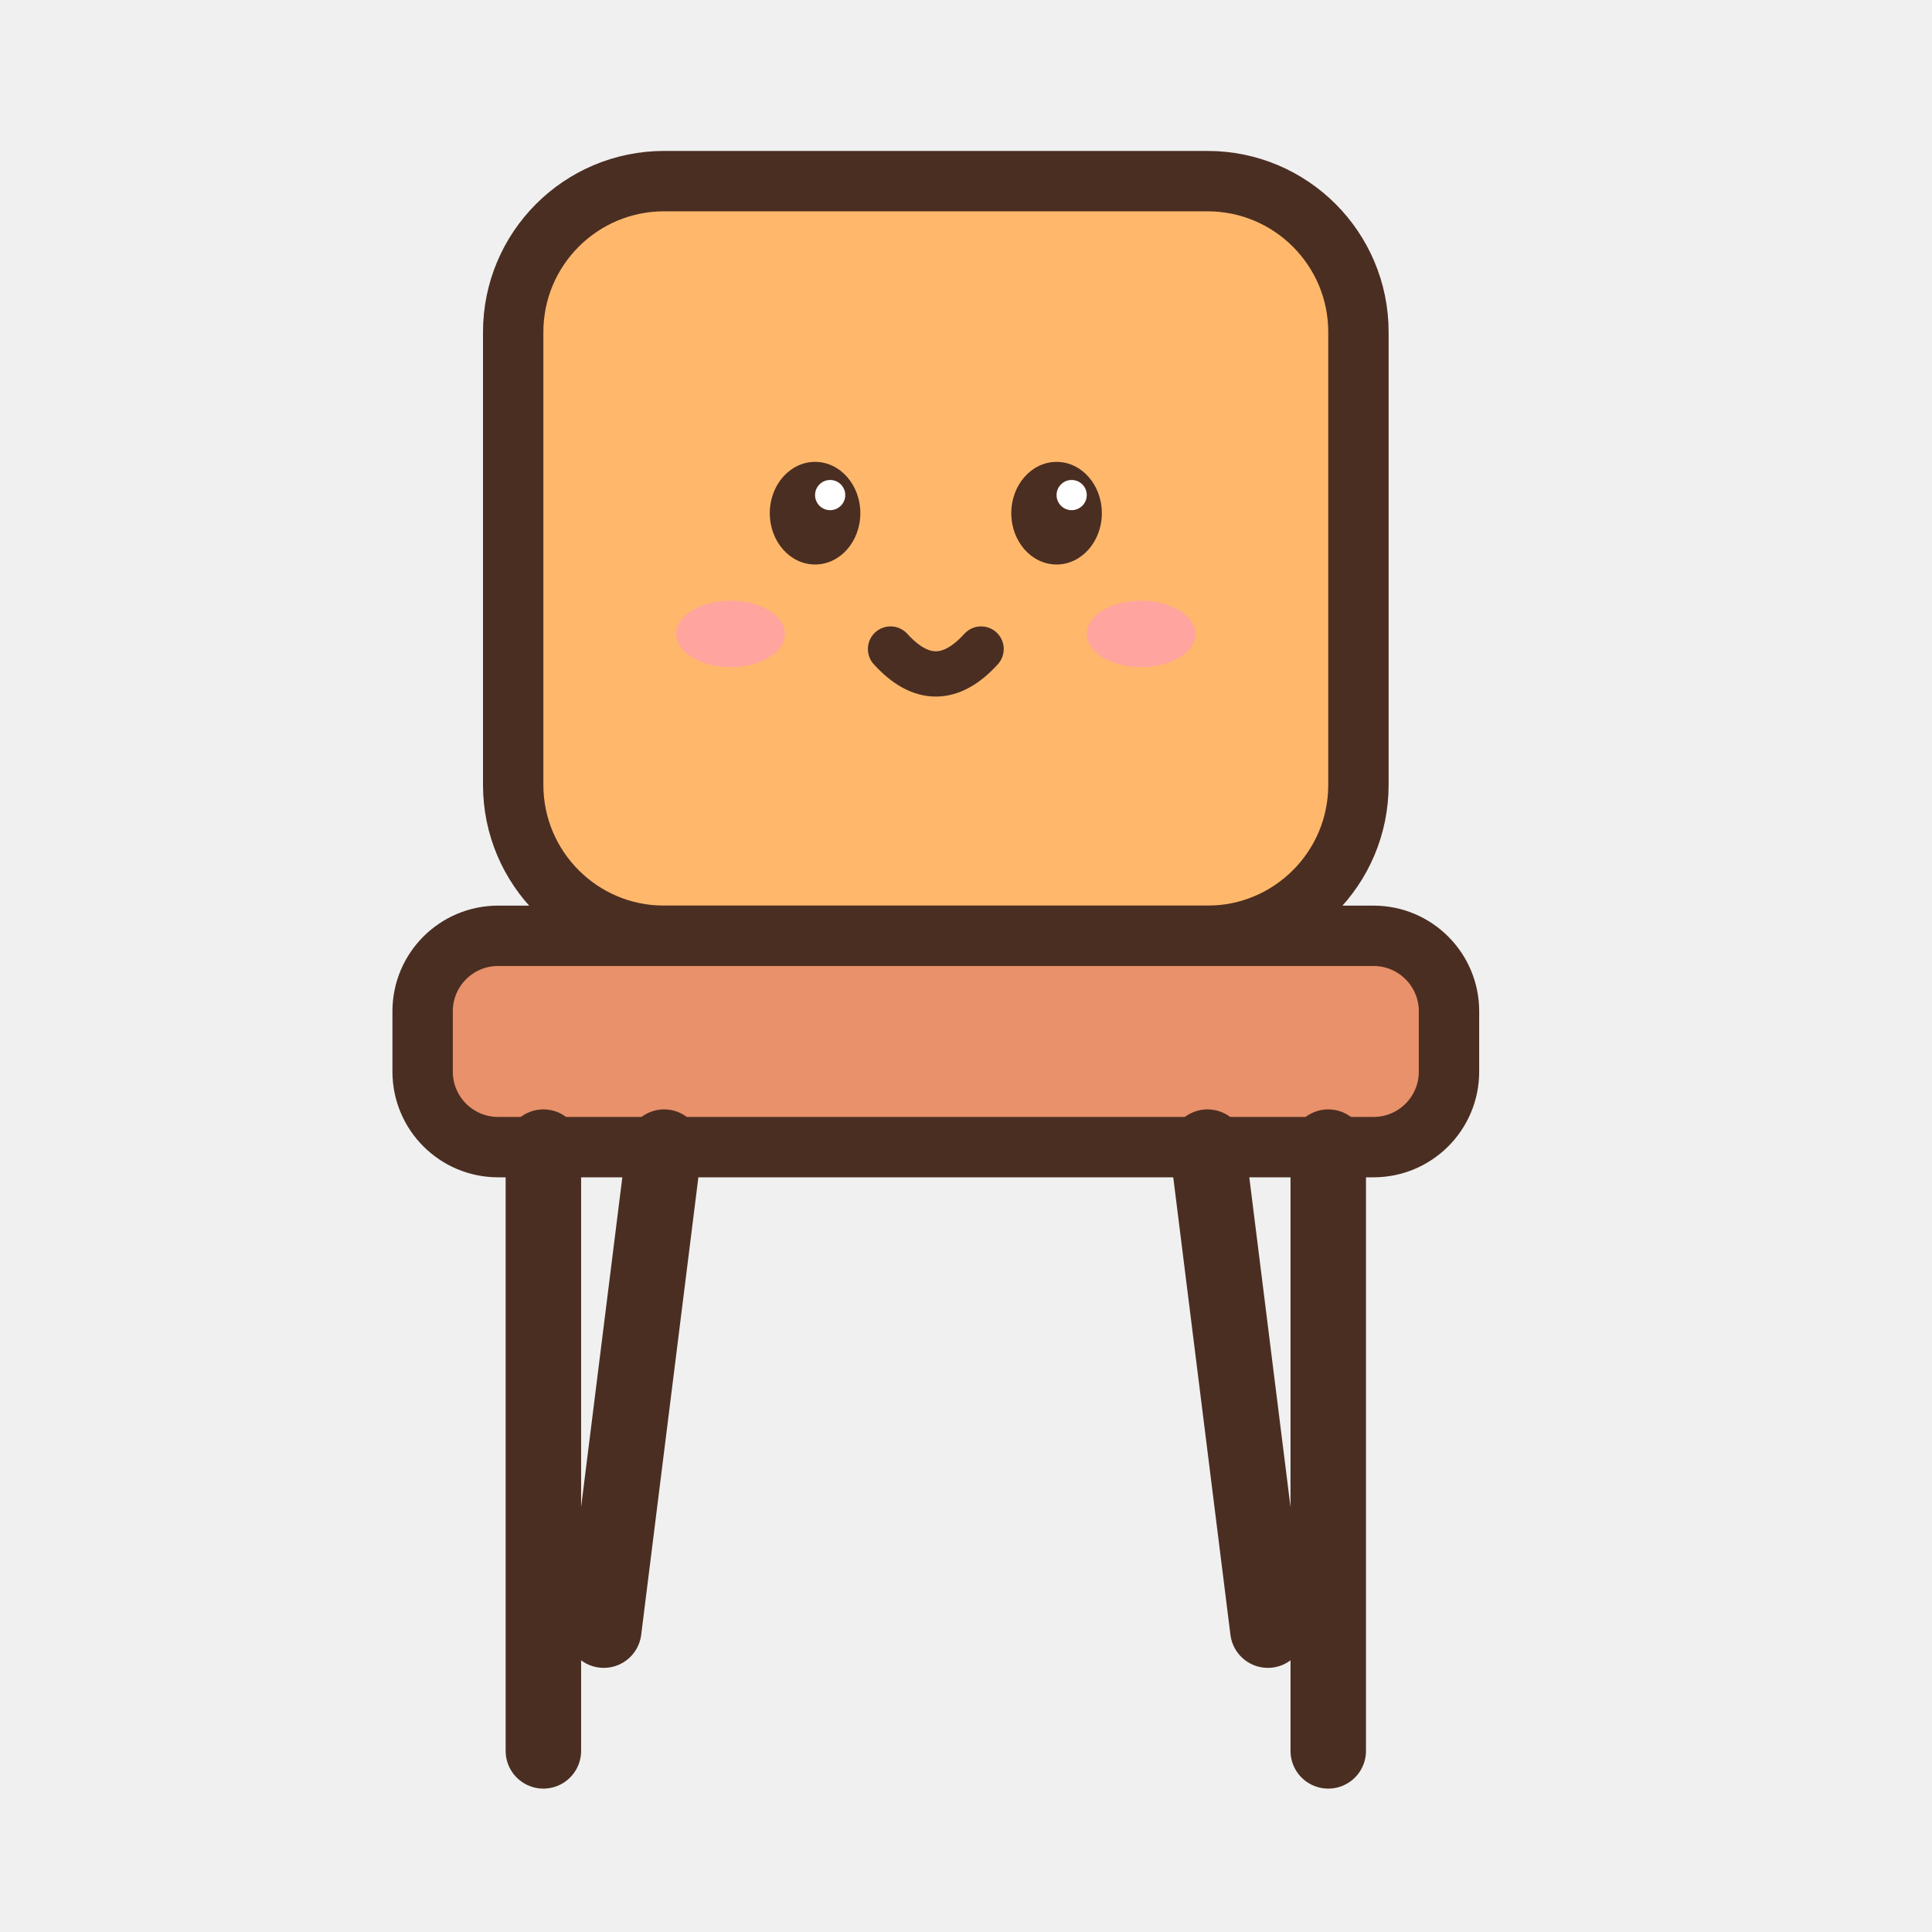
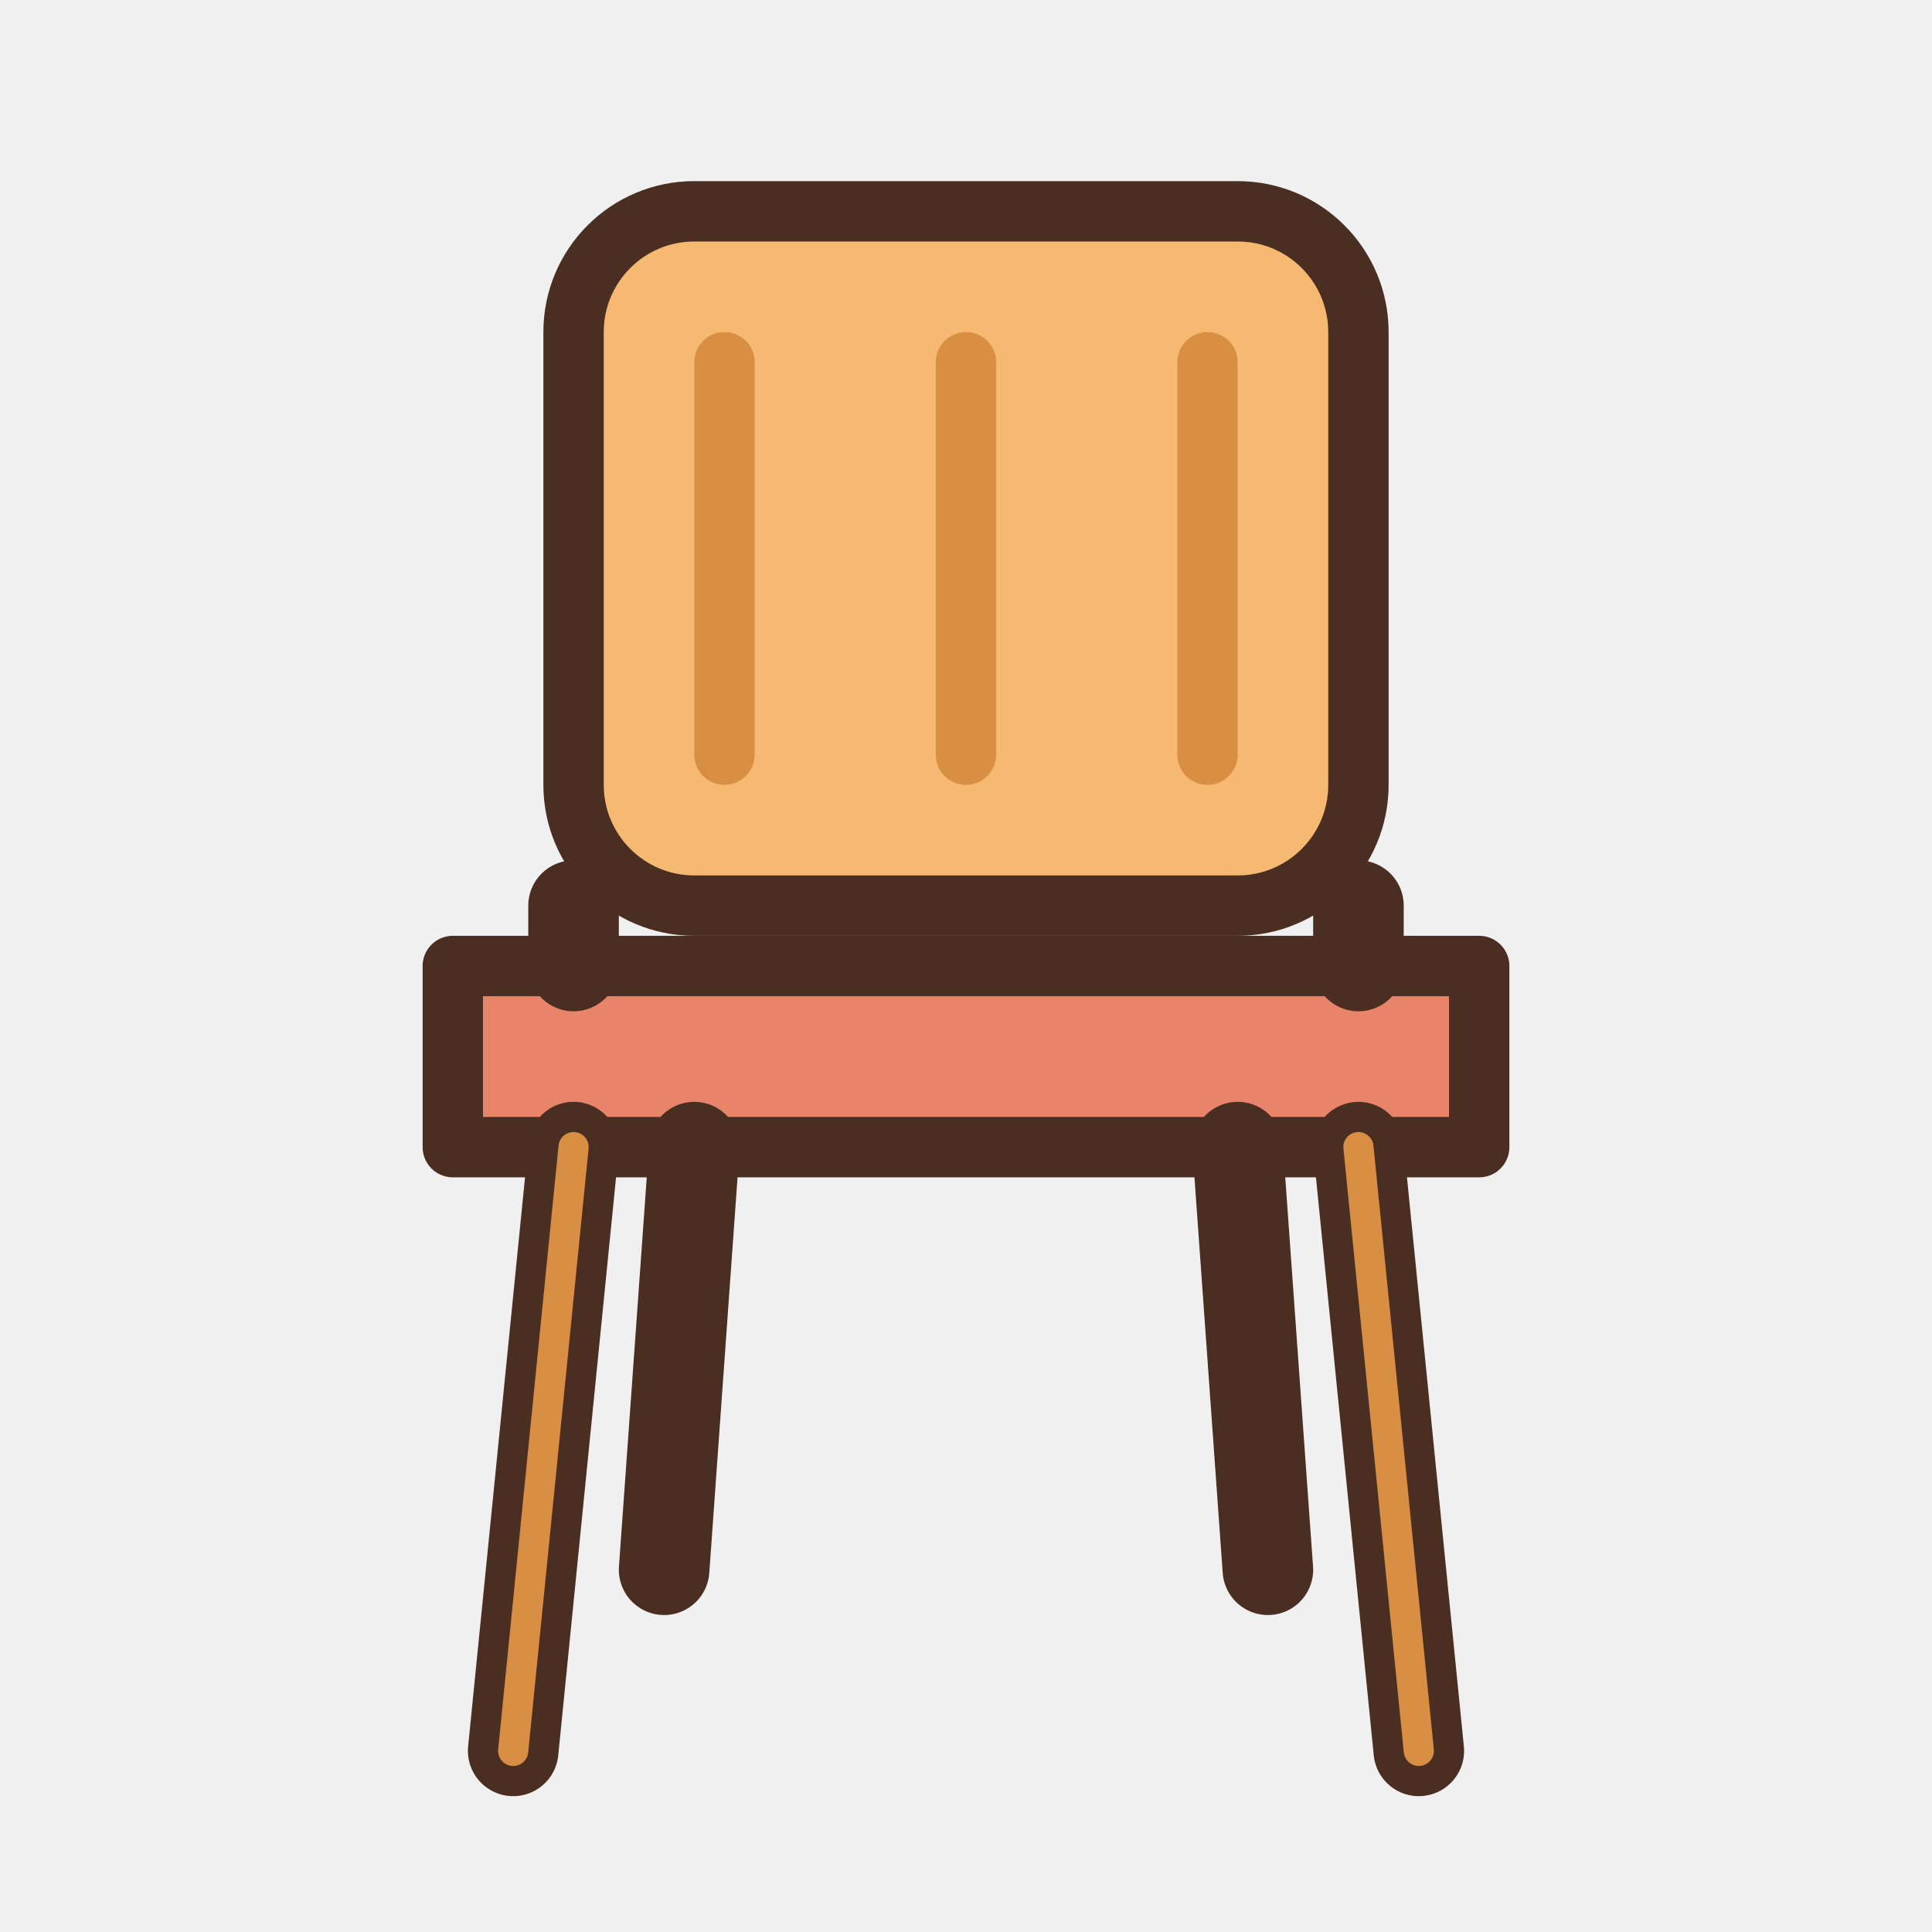
<svg xmlns="http://www.w3.org/2000/svg" viewBox="0 0 128 128">
  <g stroke="#4b2e22" stroke-width="4" stroke-linejoin="round" stroke-linecap="round">
-     <rect x="34" y="12" width="56" height="50" rx="10" fill="#ffb86b" />
-     <rect x="28" y="62" width="68" height="14" rx="5" fill="#e8916a" />
-     <path d="M36 76v40M88 76v40M44 76l-4 32M80 76l4 32" stroke-width="5" />
-     <g stroke="none">
-       <ellipse cx="54" cy="34" rx="3" ry="3.4" fill="#4b2e22" />
-       <ellipse cx="70" cy="34" rx="3" ry="3.4" fill="#4b2e22" />
-       <circle cx="55.0" cy="32.8" r="1.0" fill="#fff" />
-       <circle cx="71.0" cy="32.8" r="1.0" fill="#fff" />
-       <g fill="#ff9bb5" opacity=".7">
-         <ellipse cx="48.4" cy="42" rx="3.6" ry="2.2" />
-         <ellipse cx="75.6" cy="42" rx="3.6" ry="2.2" />
-       </g>
-     </g>
-     <path d="M59.0 43q3.0 3.3 6 0" fill="none" stroke-width="3" />
+     <rect x="38" y="14" width="52" height="46" rx="8" fill="#f5b971" />
+     <path d="M48 24v26M64 24v26M80 24v26" stroke="#d98f43" stroke-width="4" />
+     <path d="M30 64h68v12H30Z" fill="#e8846a" />
+     <path d="M38 76l-4 40M90 76l4 40M46 76l-2 28M82 76l2 28" stroke-width="6" />
+     <path d="M38 76l-4 40M90 76l4 40" stroke="#d98f43" stroke-width="2" />
+     <path d="M38 60v4M90 60v4" stroke-width="6" />
  </g>
</svg>
